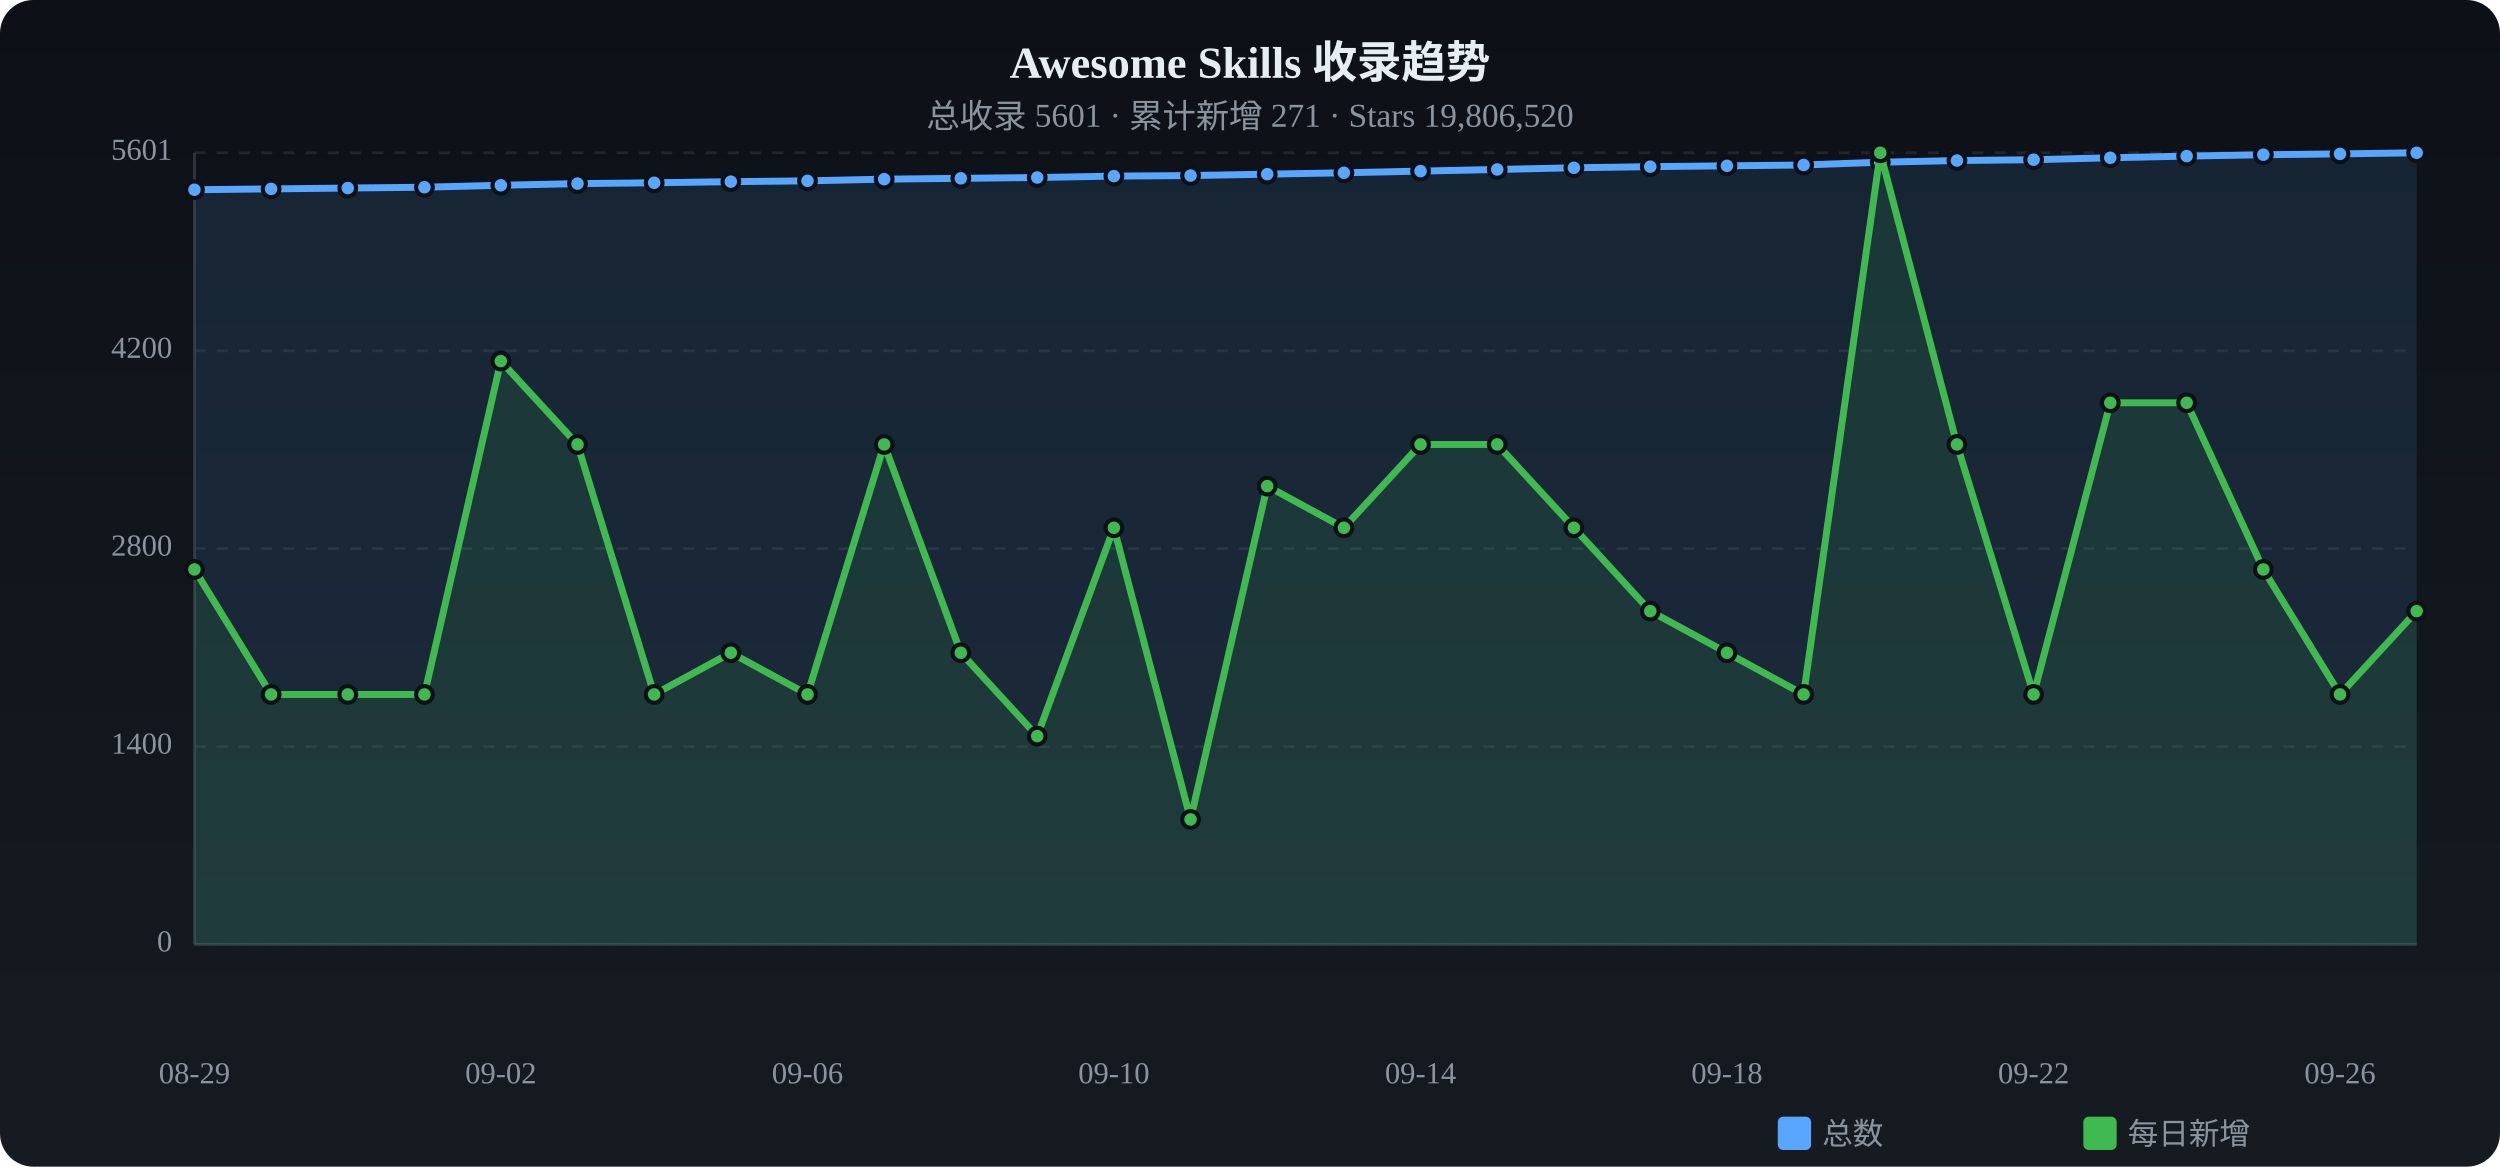
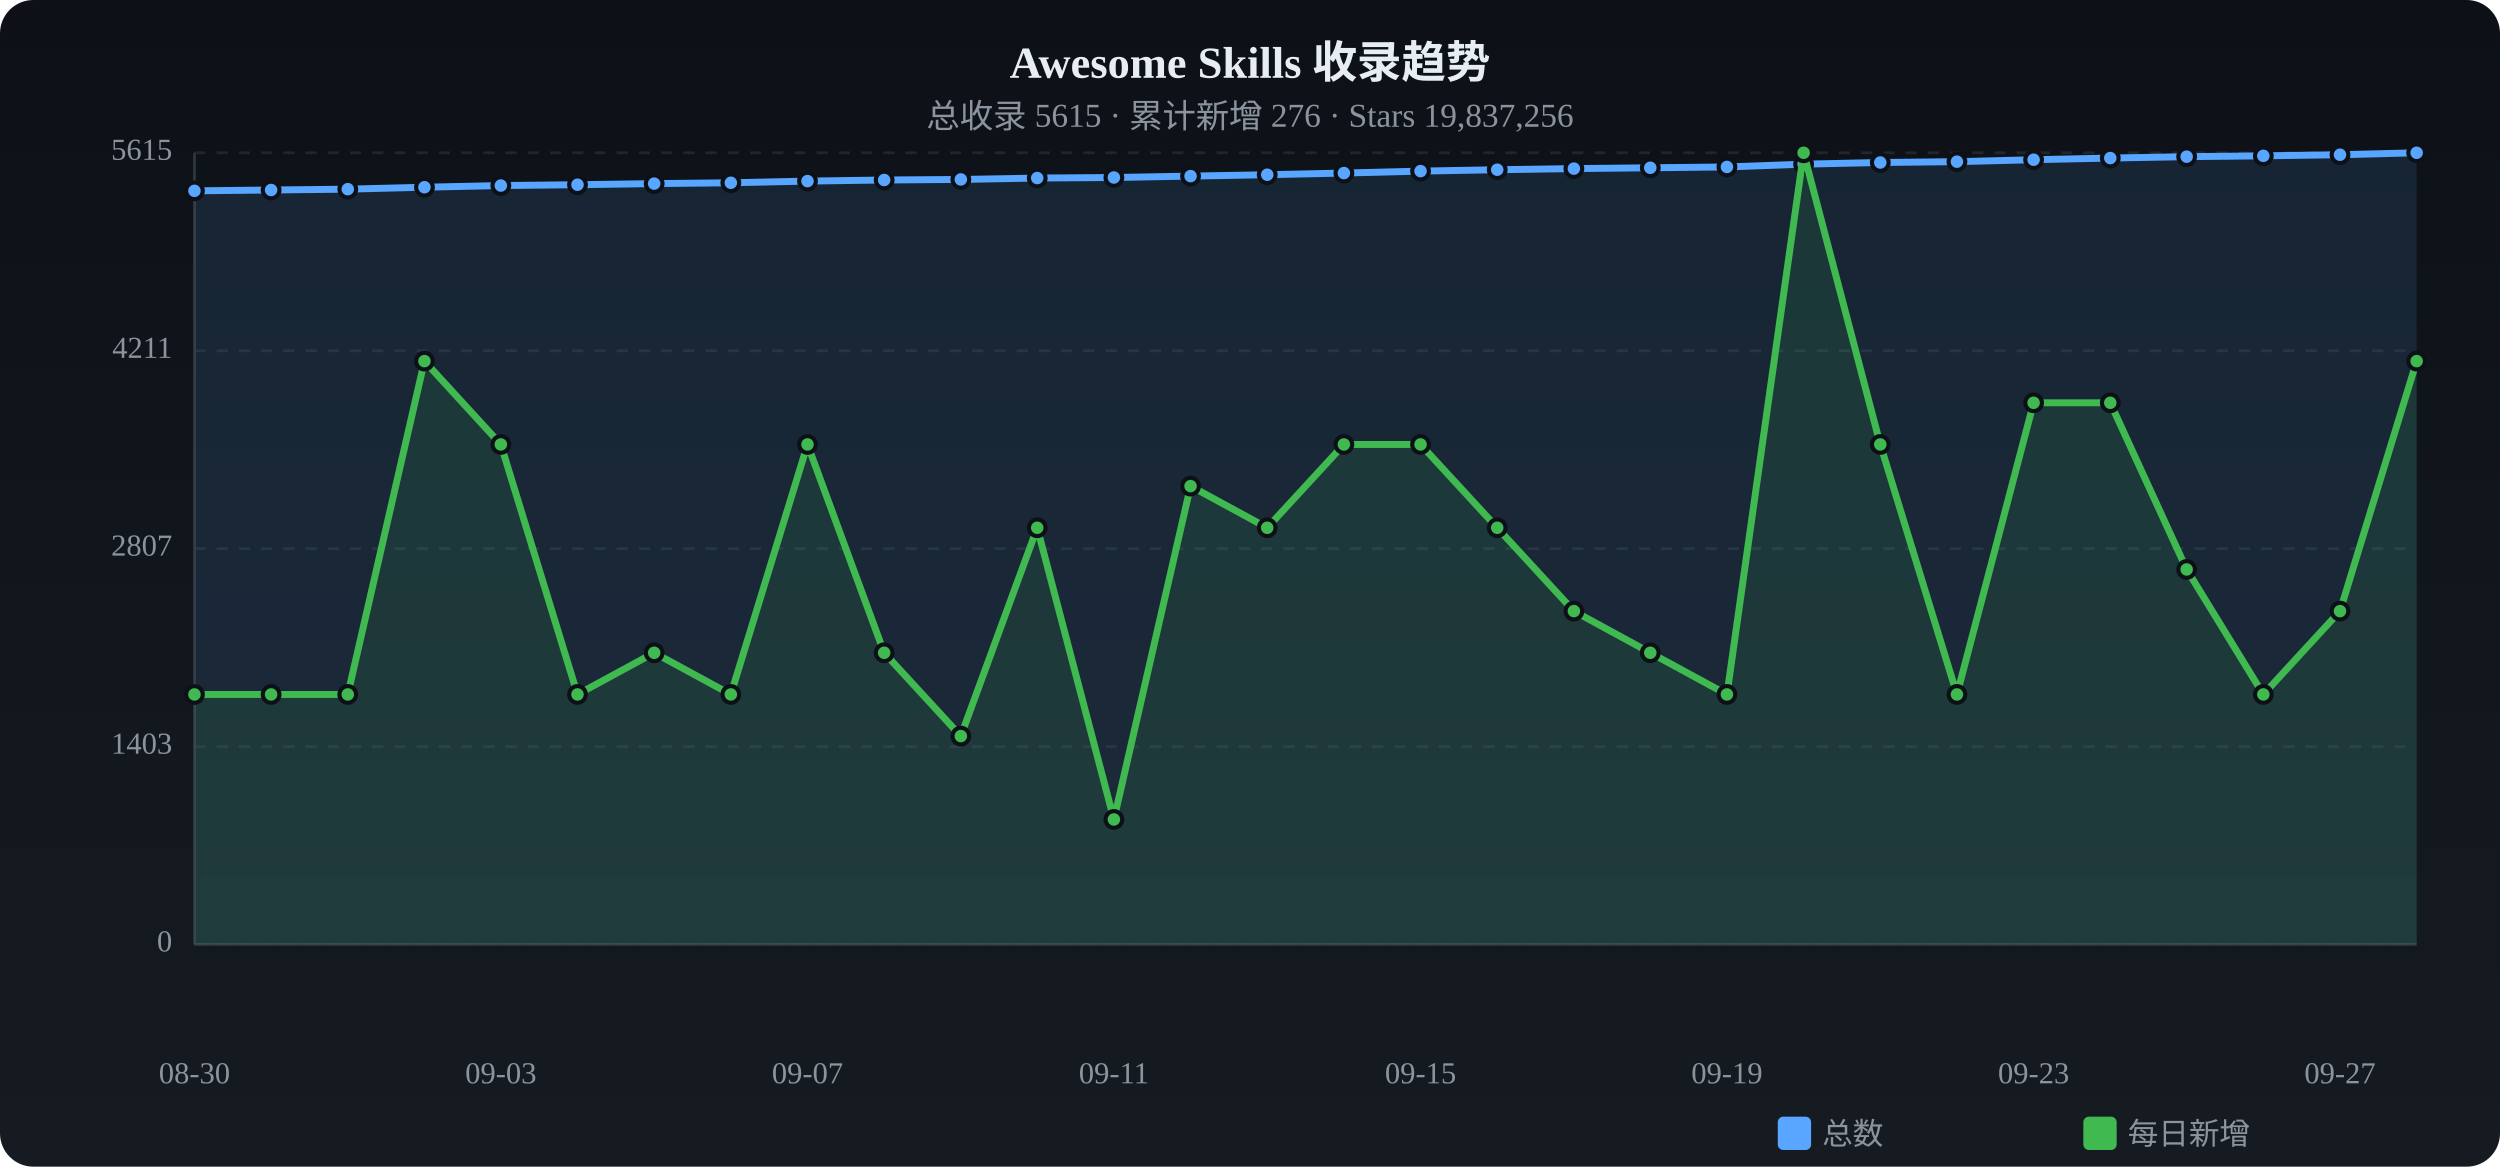
<svg xmlns="http://www.w3.org/2000/svg" viewBox="0 0 900 420" width="900" height="420">
  <defs>
    <linearGradient id="tbg" x1="0%" y1="0%" x2="0%" y2="100%">
      <stop offset="0%" stop-color="#0d1117" />
      <stop offset="100%" stop-color="#161b22" />
    </linearGradient>
  </defs>
  <rect width="900" height="420" rx="12" fill="url(#tbg)" />
  <text x="450.0" y="28" text-anchor="middle" fill="#e6edf3" font-size="16" font-weight="bold">Awesome Skills 收录趋势</text>
-   <text x="450.0" y="46" text-anchor="middle" fill="#8b949e" font-size="12">总收录 5601 · 累计新增 271 · Stars 19,806,520</text>
+   <text x="450.0" y="46" text-anchor="middle" fill="#8b949e" font-size="12">总收录 5615 · 累计新增 276 · Stars 19,837,256</text>
  <text x="62" y="340.0" text-anchor="end" fill="#8b949e" font-size="11" dominant-baseline="middle">0</text>
  <line x1="70" y1="340.0" x2="870" y2="340.0" stroke="#21262d" stroke-dasharray="4 4" />
-   <text x="62" y="268.8" text-anchor="end" fill="#8b949e" font-size="11" dominant-baseline="middle">1400</text>
+   <text x="62" y="268.8" text-anchor="end" fill="#8b949e" font-size="11" dominant-baseline="middle">1403</text>
  <line x1="70" y1="268.8" x2="870" y2="268.8" stroke="#21262d" stroke-dasharray="4 4" />
-   <text x="62" y="197.5" text-anchor="end" fill="#8b949e" font-size="11" dominant-baseline="middle">2800</text>
+   <text x="62" y="197.5" text-anchor="end" fill="#8b949e" font-size="11" dominant-baseline="middle">2807</text>
  <line x1="70" y1="197.5" x2="870" y2="197.5" stroke="#21262d" stroke-dasharray="4 4" />
-   <text x="62" y="126.3" text-anchor="end" fill="#8b949e" font-size="11" dominant-baseline="middle">4200</text>
+   <text x="62" y="126.3" text-anchor="end" fill="#8b949e" font-size="11" dominant-baseline="middle">4211</text>
  <line x1="70" y1="126.3" x2="870" y2="126.3" stroke="#21262d" stroke-dasharray="4 4" />
-   <text x="62" y="55.0" text-anchor="end" fill="#8b949e" font-size="11" dominant-baseline="middle">5601</text>
+   <text x="62" y="55.0" text-anchor="end" fill="#8b949e" font-size="11" dominant-baseline="middle">5615</text>
  <line x1="70" y1="55.0" x2="870" y2="55.0" stroke="#21262d" stroke-dasharray="4 4" />
  <line x1="70" y1="55" x2="70" y2="340" stroke="#30363d" />
  <line x1="70" y1="340" x2="870" y2="340" stroke="#30363d" />
-   <path d="M70.0,68.3 L97.6,68.0 L125.2,67.7 L152.8,67.4 L180.3,66.7 L207.9,66.1 L235.5,65.8 L263.1,65.4 L290.7,65.1 L318.3,64.5 L345.9,64.2 L373.4,63.9 L401.0,63.4 L428.6,63.2 L456.2,62.7 L483.8,62.2 L511.4,61.6 L539.0,61.0 L566.6,60.4 L594.1,60.0 L621.7,59.7 L649.3,59.4 L676.9,58.4 L704.5,57.8 L732.1,57.5 L759.7,56.8 L787.2,56.2 L814.8,55.7 L842.4,55.4 L870.0,55.0 L870.0,340 L70.0,340 Z" fill="#58a6ff" opacity="0.12" />
-   <polyline points="70.0,68.3 97.6,68.0 125.2,67.7 152.8,67.4 180.3,66.7 207.9,66.1 235.5,65.8 263.1,65.4 290.7,65.1 318.3,64.5 345.9,64.2 373.4,63.9 401.0,63.4 428.6,63.2 456.2,62.7 483.8,62.2 511.4,61.6 539.0,61.0 566.6,60.4 594.1,60.0 621.7,59.7 649.3,59.4 676.9,58.4 704.5,57.8 732.1,57.5 759.7,56.8 787.2,56.2 814.8,55.7 842.4,55.4 870.0,55.0" fill="none" stroke="#58a6ff" stroke-width="2.5" stroke-linecap="round" stroke-linejoin="round" />
-   <circle cx="70.0" cy="68.3" r="3" fill="#58a6ff" stroke="#0d1117" stroke-width="1.5" />
-   <circle cx="97.6" cy="68.0" r="3" fill="#58a6ff" stroke="#0d1117" stroke-width="1.5" />
-   <circle cx="125.2" cy="67.7" r="3" fill="#58a6ff" stroke="#0d1117" stroke-width="1.5" />
+   <path d="M70.0,68.7 L97.6,68.4 L125.2,68.1 L152.8,67.4 L180.3,66.8 L207.9,66.5 L235.5,66.1 L263.1,65.8 L290.7,65.2 L318.3,64.8 L345.9,64.6 L373.4,64.1 L401.0,63.9 L428.6,63.4 L456.2,62.9 L483.8,62.3 L511.4,61.6 L539.0,61.1 L566.6,60.7 L594.1,60.4 L621.7,60.1 L649.3,59.1 L676.9,58.5 L704.5,58.2 L732.1,57.5 L759.7,56.9 L787.2,56.4 L814.8,56.1 L842.4,55.7 L870.0,55.0 L870.0,340 L70.0,340 Z" fill="#58a6ff" opacity="0.12" />
+   <polyline points="70.0,68.7 97.6,68.4 125.2,68.1 152.8,67.4 180.3,66.8 207.9,66.5 235.5,66.1 263.1,65.8 290.7,65.2 318.3,64.8 345.9,64.6 373.4,64.1 401.0,63.9 428.6,63.4 456.2,62.9 483.8,62.3 511.4,61.6 539.0,61.1 566.6,60.7 594.1,60.4 621.7,60.1 649.3,59.1 676.9,58.5 704.5,58.2 732.1,57.5 759.7,56.9 787.2,56.4 814.8,56.1 842.4,55.7 870.0,55.0" fill="none" stroke="#58a6ff" stroke-width="2.5" stroke-linecap="round" stroke-linejoin="round" />
+   <circle cx="70.0" cy="68.7" r="3" fill="#58a6ff" stroke="#0d1117" stroke-width="1.5" />
+   <circle cx="97.6" cy="68.4" r="3" fill="#58a6ff" stroke="#0d1117" stroke-width="1.5" />
+   <circle cx="125.2" cy="68.1" r="3" fill="#58a6ff" stroke="#0d1117" stroke-width="1.5" />
  <circle cx="152.8" cy="67.4" r="3" fill="#58a6ff" stroke="#0d1117" stroke-width="1.5" />
-   <circle cx="180.3" cy="66.7" r="3" fill="#58a6ff" stroke="#0d1117" stroke-width="1.5" />
-   <circle cx="207.9" cy="66.1" r="3" fill="#58a6ff" stroke="#0d1117" stroke-width="1.5" />
-   <circle cx="235.5" cy="65.8" r="3" fill="#58a6ff" stroke="#0d1117" stroke-width="1.5" />
-   <circle cx="263.1" cy="65.4" r="3" fill="#58a6ff" stroke="#0d1117" stroke-width="1.5" />
-   <circle cx="290.7" cy="65.1" r="3" fill="#58a6ff" stroke="#0d1117" stroke-width="1.5" />
-   <circle cx="318.3" cy="64.5" r="3" fill="#58a6ff" stroke="#0d1117" stroke-width="1.5" />
-   <circle cx="345.9" cy="64.2" r="3" fill="#58a6ff" stroke="#0d1117" stroke-width="1.5" />
-   <circle cx="373.4" cy="63.9" r="3" fill="#58a6ff" stroke="#0d1117" stroke-width="1.5" />
-   <circle cx="401.0" cy="63.4" r="3" fill="#58a6ff" stroke="#0d1117" stroke-width="1.5" />
-   <circle cx="428.6" cy="63.2" r="3" fill="#58a6ff" stroke="#0d1117" stroke-width="1.5" />
-   <circle cx="456.2" cy="62.7" r="3" fill="#58a6ff" stroke="#0d1117" stroke-width="1.5" />
-   <circle cx="483.8" cy="62.2" r="3" fill="#58a6ff" stroke="#0d1117" stroke-width="1.5" />
+   <circle cx="180.3" cy="66.8" r="3" fill="#58a6ff" stroke="#0d1117" stroke-width="1.5" />
+   <circle cx="207.9" cy="66.5" r="3" fill="#58a6ff" stroke="#0d1117" stroke-width="1.5" />
+   <circle cx="235.5" cy="66.1" r="3" fill="#58a6ff" stroke="#0d1117" stroke-width="1.5" />
+   <circle cx="263.1" cy="65.8" r="3" fill="#58a6ff" stroke="#0d1117" stroke-width="1.5" />
+   <circle cx="290.7" cy="65.2" r="3" fill="#58a6ff" stroke="#0d1117" stroke-width="1.5" />
+   <circle cx="318.3" cy="64.8" r="3" fill="#58a6ff" stroke="#0d1117" stroke-width="1.5" />
+   <circle cx="345.9" cy="64.6" r="3" fill="#58a6ff" stroke="#0d1117" stroke-width="1.5" />
+   <circle cx="373.4" cy="64.1" r="3" fill="#58a6ff" stroke="#0d1117" stroke-width="1.5" />
+   <circle cx="401.0" cy="63.9" r="3" fill="#58a6ff" stroke="#0d1117" stroke-width="1.5" />
+   <circle cx="428.6" cy="63.4" r="3" fill="#58a6ff" stroke="#0d1117" stroke-width="1.5" />
+   <circle cx="456.2" cy="62.9" r="3" fill="#58a6ff" stroke="#0d1117" stroke-width="1.5" />
+   <circle cx="483.8" cy="62.3" r="3" fill="#58a6ff" stroke="#0d1117" stroke-width="1.5" />
  <circle cx="511.4" cy="61.6" r="3" fill="#58a6ff" stroke="#0d1117" stroke-width="1.5" />
-   <circle cx="539.0" cy="61.0" r="3" fill="#58a6ff" stroke="#0d1117" stroke-width="1.5" />
-   <circle cx="566.6" cy="60.4" r="3" fill="#58a6ff" stroke="#0d1117" stroke-width="1.5" />
-   <circle cx="594.1" cy="60.0" r="3" fill="#58a6ff" stroke="#0d1117" stroke-width="1.5" />
-   <circle cx="621.7" cy="59.7" r="3" fill="#58a6ff" stroke="#0d1117" stroke-width="1.5" />
-   <circle cx="649.3" cy="59.4" r="3" fill="#58a6ff" stroke="#0d1117" stroke-width="1.5" />
-   <circle cx="676.9" cy="58.4" r="3" fill="#58a6ff" stroke="#0d1117" stroke-width="1.5" />
-   <circle cx="704.5" cy="57.8" r="3" fill="#58a6ff" stroke="#0d1117" stroke-width="1.5" />
+   <circle cx="539.0" cy="61.1" r="3" fill="#58a6ff" stroke="#0d1117" stroke-width="1.5" />
+   <circle cx="566.6" cy="60.7" r="3" fill="#58a6ff" stroke="#0d1117" stroke-width="1.5" />
+   <circle cx="594.1" cy="60.4" r="3" fill="#58a6ff" stroke="#0d1117" stroke-width="1.5" />
+   <circle cx="621.7" cy="60.1" r="3" fill="#58a6ff" stroke="#0d1117" stroke-width="1.5" />
+   <circle cx="649.3" cy="59.1" r="3" fill="#58a6ff" stroke="#0d1117" stroke-width="1.5" />
+   <circle cx="676.9" cy="58.5" r="3" fill="#58a6ff" stroke="#0d1117" stroke-width="1.5" />
+   <circle cx="704.5" cy="58.2" r="3" fill="#58a6ff" stroke="#0d1117" stroke-width="1.5" />
  <circle cx="732.1" cy="57.5" r="3" fill="#58a6ff" stroke="#0d1117" stroke-width="1.5" />
-   <circle cx="759.7" cy="56.8" r="3" fill="#58a6ff" stroke="#0d1117" stroke-width="1.5" />
-   <circle cx="787.2" cy="56.2" r="3" fill="#58a6ff" stroke="#0d1117" stroke-width="1.5" />
-   <circle cx="814.8" cy="55.7" r="3" fill="#58a6ff" stroke="#0d1117" stroke-width="1.5" />
-   <circle cx="842.4" cy="55.4" r="3" fill="#58a6ff" stroke="#0d1117" stroke-width="1.5" />
+   <circle cx="759.7" cy="56.9" r="3" fill="#58a6ff" stroke="#0d1117" stroke-width="1.5" />
+   <circle cx="787.2" cy="56.4" r="3" fill="#58a6ff" stroke="#0d1117" stroke-width="1.5" />
+   <circle cx="814.8" cy="56.1" r="3" fill="#58a6ff" stroke="#0d1117" stroke-width="1.5" />
+   <circle cx="842.4" cy="55.7" r="3" fill="#58a6ff" stroke="#0d1117" stroke-width="1.5" />
  <circle cx="870.0" cy="55.0" r="3" fill="#58a6ff" stroke="#0d1117" stroke-width="1.5" />
-   <path d="M70.0,205.0 L97.6,250.0 L125.2,250.0 L152.8,250.0 L180.3,130.0 L207.9,160.0 L235.5,250.0 L263.1,235.0 L290.7,250.0 L318.3,160.0 L345.9,235.0 L373.4,265.0 L401.0,190.0 L428.6,295.0 L456.2,175.0 L483.8,190.0 L511.4,160.0 L539.0,160.0 L566.6,190.0 L594.1,220.0 L621.7,235.0 L649.3,250.0 L676.9,55.0 L704.5,160.0 L732.1,250.0 L759.7,145.0 L787.2,145.0 L814.8,205.0 L842.4,250.0 L870.0,220.0 L870.0,340 L70.0,340 Z" fill="#3fb950" opacity="0.12" />
-   <polyline points="70.0,205.0 97.6,250.0 125.2,250.0 152.8,250.0 180.3,130.0 207.9,160.0 235.5,250.0 263.1,235.0 290.7,250.0 318.3,160.0 345.9,235.0 373.4,265.0 401.0,190.0 428.6,295.0 456.2,175.0 483.8,190.0 511.4,160.0 539.0,160.0 566.6,190.0 594.1,220.0 621.7,235.0 649.3,250.0 676.9,55.0 704.5,160.0 732.1,250.0 759.7,145.0 787.2,145.0 814.8,205.0 842.4,250.0 870.0,220.0" fill="none" stroke="#3fb950" stroke-width="2.5" stroke-linecap="round" stroke-linejoin="round" />
-   <circle cx="70.0" cy="205.0" r="3" fill="#3fb950" stroke="#0d1117" stroke-width="1.5" />
+   <path d="M70.0,250.0 L97.6,250.0 L125.2,250.0 L152.8,130.0 L180.3,160.0 L207.9,250.0 L235.5,235.0 L263.1,250.0 L290.7,160.0 L318.3,235.0 L345.9,265.0 L373.4,190.0 L401.0,295.0 L428.6,175.0 L456.2,190.0 L483.8,160.0 L511.4,160.0 L539.0,190.0 L566.6,220.0 L594.1,235.0 L621.7,250.0 L649.3,55.0 L676.9,160.0 L704.5,250.0 L732.1,145.0 L759.7,145.0 L787.2,205.0 L814.8,250.0 L842.4,220.0 L870.0,130.0 L870.0,340 L70.0,340 Z" fill="#3fb950" opacity="0.12" />
+   <polyline points="70.0,250.0 97.6,250.0 125.2,250.0 152.8,130.0 180.3,160.0 207.9,250.0 235.5,235.0 263.1,250.0 290.7,160.0 318.3,235.0 345.9,265.0 373.4,190.0 401.0,295.0 428.6,175.0 456.2,190.0 483.8,160.0 511.4,160.0 539.0,190.0 566.6,220.0 594.1,235.0 621.7,250.0 649.3,55.0 676.9,160.0 704.5,250.0 732.1,145.0 759.7,145.0 787.2,205.0 814.8,250.0 842.4,220.0 870.0,130.0" fill="none" stroke="#3fb950" stroke-width="2.5" stroke-linecap="round" stroke-linejoin="round" />
+   <circle cx="70.0" cy="250.0" r="3" fill="#3fb950" stroke="#0d1117" stroke-width="1.5" />
  <circle cx="97.6" cy="250.0" r="3" fill="#3fb950" stroke="#0d1117" stroke-width="1.5" />
  <circle cx="125.2" cy="250.0" r="3" fill="#3fb950" stroke="#0d1117" stroke-width="1.5" />
-   <circle cx="152.8" cy="250.0" r="3" fill="#3fb950" stroke="#0d1117" stroke-width="1.5" />
-   <circle cx="180.3" cy="130.0" r="3" fill="#3fb950" stroke="#0d1117" stroke-width="1.5" />
-   <circle cx="207.9" cy="160.0" r="3" fill="#3fb950" stroke="#0d1117" stroke-width="1.5" />
-   <circle cx="235.5" cy="250.0" r="3" fill="#3fb950" stroke="#0d1117" stroke-width="1.5" />
-   <circle cx="263.1" cy="235.0" r="3" fill="#3fb950" stroke="#0d1117" stroke-width="1.5" />
-   <circle cx="290.7" cy="250.0" r="3" fill="#3fb950" stroke="#0d1117" stroke-width="1.5" />
-   <circle cx="318.3" cy="160.0" r="3" fill="#3fb950" stroke="#0d1117" stroke-width="1.5" />
-   <circle cx="345.9" cy="235.0" r="3" fill="#3fb950" stroke="#0d1117" stroke-width="1.5" />
-   <circle cx="373.4" cy="265.0" r="3" fill="#3fb950" stroke="#0d1117" stroke-width="1.5" />
-   <circle cx="401.0" cy="190.0" r="3" fill="#3fb950" stroke="#0d1117" stroke-width="1.5" />
-   <circle cx="428.6" cy="295.0" r="3" fill="#3fb950" stroke="#0d1117" stroke-width="1.5" />
-   <circle cx="456.2" cy="175.0" r="3" fill="#3fb950" stroke="#0d1117" stroke-width="1.5" />
-   <circle cx="483.8" cy="190.0" r="3" fill="#3fb950" stroke="#0d1117" stroke-width="1.5" />
+   <circle cx="152.8" cy="130.0" r="3" fill="#3fb950" stroke="#0d1117" stroke-width="1.5" />
+   <circle cx="180.3" cy="160.0" r="3" fill="#3fb950" stroke="#0d1117" stroke-width="1.5" />
+   <circle cx="207.9" cy="250.0" r="3" fill="#3fb950" stroke="#0d1117" stroke-width="1.5" />
+   <circle cx="235.5" cy="235.0" r="3" fill="#3fb950" stroke="#0d1117" stroke-width="1.5" />
+   <circle cx="263.1" cy="250.0" r="3" fill="#3fb950" stroke="#0d1117" stroke-width="1.5" />
+   <circle cx="290.7" cy="160.0" r="3" fill="#3fb950" stroke="#0d1117" stroke-width="1.5" />
+   <circle cx="318.3" cy="235.0" r="3" fill="#3fb950" stroke="#0d1117" stroke-width="1.5" />
+   <circle cx="345.9" cy="265.0" r="3" fill="#3fb950" stroke="#0d1117" stroke-width="1.5" />
+   <circle cx="373.4" cy="190.0" r="3" fill="#3fb950" stroke="#0d1117" stroke-width="1.5" />
+   <circle cx="401.0" cy="295.0" r="3" fill="#3fb950" stroke="#0d1117" stroke-width="1.5" />
+   <circle cx="428.6" cy="175.0" r="3" fill="#3fb950" stroke="#0d1117" stroke-width="1.5" />
+   <circle cx="456.2" cy="190.0" r="3" fill="#3fb950" stroke="#0d1117" stroke-width="1.5" />
+   <circle cx="483.8" cy="160.0" r="3" fill="#3fb950" stroke="#0d1117" stroke-width="1.5" />
  <circle cx="511.4" cy="160.0" r="3" fill="#3fb950" stroke="#0d1117" stroke-width="1.5" />
-   <circle cx="539.0" cy="160.0" r="3" fill="#3fb950" stroke="#0d1117" stroke-width="1.5" />
-   <circle cx="566.6" cy="190.0" r="3" fill="#3fb950" stroke="#0d1117" stroke-width="1.5" />
-   <circle cx="594.1" cy="220.0" r="3" fill="#3fb950" stroke="#0d1117" stroke-width="1.5" />
-   <circle cx="621.7" cy="235.0" r="3" fill="#3fb950" stroke="#0d1117" stroke-width="1.5" />
-   <circle cx="649.3" cy="250.0" r="3" fill="#3fb950" stroke="#0d1117" stroke-width="1.5" />
-   <circle cx="676.9" cy="55.0" r="3" fill="#3fb950" stroke="#0d1117" stroke-width="1.5" />
-   <circle cx="704.5" cy="160.0" r="3" fill="#3fb950" stroke="#0d1117" stroke-width="1.5" />
-   <circle cx="732.1" cy="250.0" r="3" fill="#3fb950" stroke="#0d1117" stroke-width="1.5" />
+   <circle cx="539.0" cy="190.0" r="3" fill="#3fb950" stroke="#0d1117" stroke-width="1.5" />
+   <circle cx="566.6" cy="220.0" r="3" fill="#3fb950" stroke="#0d1117" stroke-width="1.5" />
+   <circle cx="594.1" cy="235.0" r="3" fill="#3fb950" stroke="#0d1117" stroke-width="1.5" />
+   <circle cx="621.7" cy="250.0" r="3" fill="#3fb950" stroke="#0d1117" stroke-width="1.5" />
+   <circle cx="649.3" cy="55.0" r="3" fill="#3fb950" stroke="#0d1117" stroke-width="1.5" />
+   <circle cx="676.9" cy="160.0" r="3" fill="#3fb950" stroke="#0d1117" stroke-width="1.5" />
+   <circle cx="704.5" cy="250.0" r="3" fill="#3fb950" stroke="#0d1117" stroke-width="1.5" />
+   <circle cx="732.1" cy="145.0" r="3" fill="#3fb950" stroke="#0d1117" stroke-width="1.5" />
  <circle cx="759.7" cy="145.0" r="3" fill="#3fb950" stroke="#0d1117" stroke-width="1.5" />
-   <circle cx="787.2" cy="145.0" r="3" fill="#3fb950" stroke="#0d1117" stroke-width="1.5" />
-   <circle cx="814.8" cy="205.0" r="3" fill="#3fb950" stroke="#0d1117" stroke-width="1.5" />
-   <circle cx="842.4" cy="250.0" r="3" fill="#3fb950" stroke="#0d1117" stroke-width="1.5" />
-   <circle cx="870.0" cy="220.0" r="3" fill="#3fb950" stroke="#0d1117" stroke-width="1.5" />
-   <text x="70.0" y="390" text-anchor="middle" fill="#8b949e" font-size="11">08-29</text>
-   <text x="180.3" y="390" text-anchor="middle" fill="#8b949e" font-size="11">09-02</text>
-   <text x="290.7" y="390" text-anchor="middle" fill="#8b949e" font-size="11">09-06</text>
-   <text x="401.0" y="390" text-anchor="middle" fill="#8b949e" font-size="11">09-10</text>
-   <text x="511.4" y="390" text-anchor="middle" fill="#8b949e" font-size="11">09-14</text>
-   <text x="621.7" y="390" text-anchor="middle" fill="#8b949e" font-size="11">09-18</text>
-   <text x="732.1" y="390" text-anchor="middle" fill="#8b949e" font-size="11">09-22</text>
-   <text x="842.4" y="390" text-anchor="middle" fill="#8b949e" font-size="11">09-26</text>
+   <circle cx="787.2" cy="205.0" r="3" fill="#3fb950" stroke="#0d1117" stroke-width="1.5" />
+   <circle cx="814.8" cy="250.0" r="3" fill="#3fb950" stroke="#0d1117" stroke-width="1.5" />
+   <circle cx="842.4" cy="220.0" r="3" fill="#3fb950" stroke="#0d1117" stroke-width="1.5" />
+   <circle cx="870.0" cy="130.0" r="3" fill="#3fb950" stroke="#0d1117" stroke-width="1.5" />
+   <text x="70.0" y="390" text-anchor="middle" fill="#8b949e" font-size="11">08-30</text>
+   <text x="180.3" y="390" text-anchor="middle" fill="#8b949e" font-size="11">09-03</text>
+   <text x="290.7" y="390" text-anchor="middle" fill="#8b949e" font-size="11">09-07</text>
+   <text x="401.0" y="390" text-anchor="middle" fill="#8b949e" font-size="11">09-11</text>
+   <text x="511.4" y="390" text-anchor="middle" fill="#8b949e" font-size="11">09-15</text>
+   <text x="621.7" y="390" text-anchor="middle" fill="#8b949e" font-size="11">09-19</text>
+   <text x="732.1" y="390" text-anchor="middle" fill="#8b949e" font-size="11">09-23</text>
+   <text x="842.4" y="390" text-anchor="middle" fill="#8b949e" font-size="11">09-27</text>
  <rect x="640" y="402" width="12" height="12" rx="2" fill="#58a6ff" />
  <text x="656" y="412" fill="#8b949e" font-size="11">总数</text>
  <rect x="750" y="402" width="12" height="12" rx="2" fill="#3fb950" />
  <text x="766" y="412" fill="#8b949e" font-size="11">每日新增</text>
</svg>
